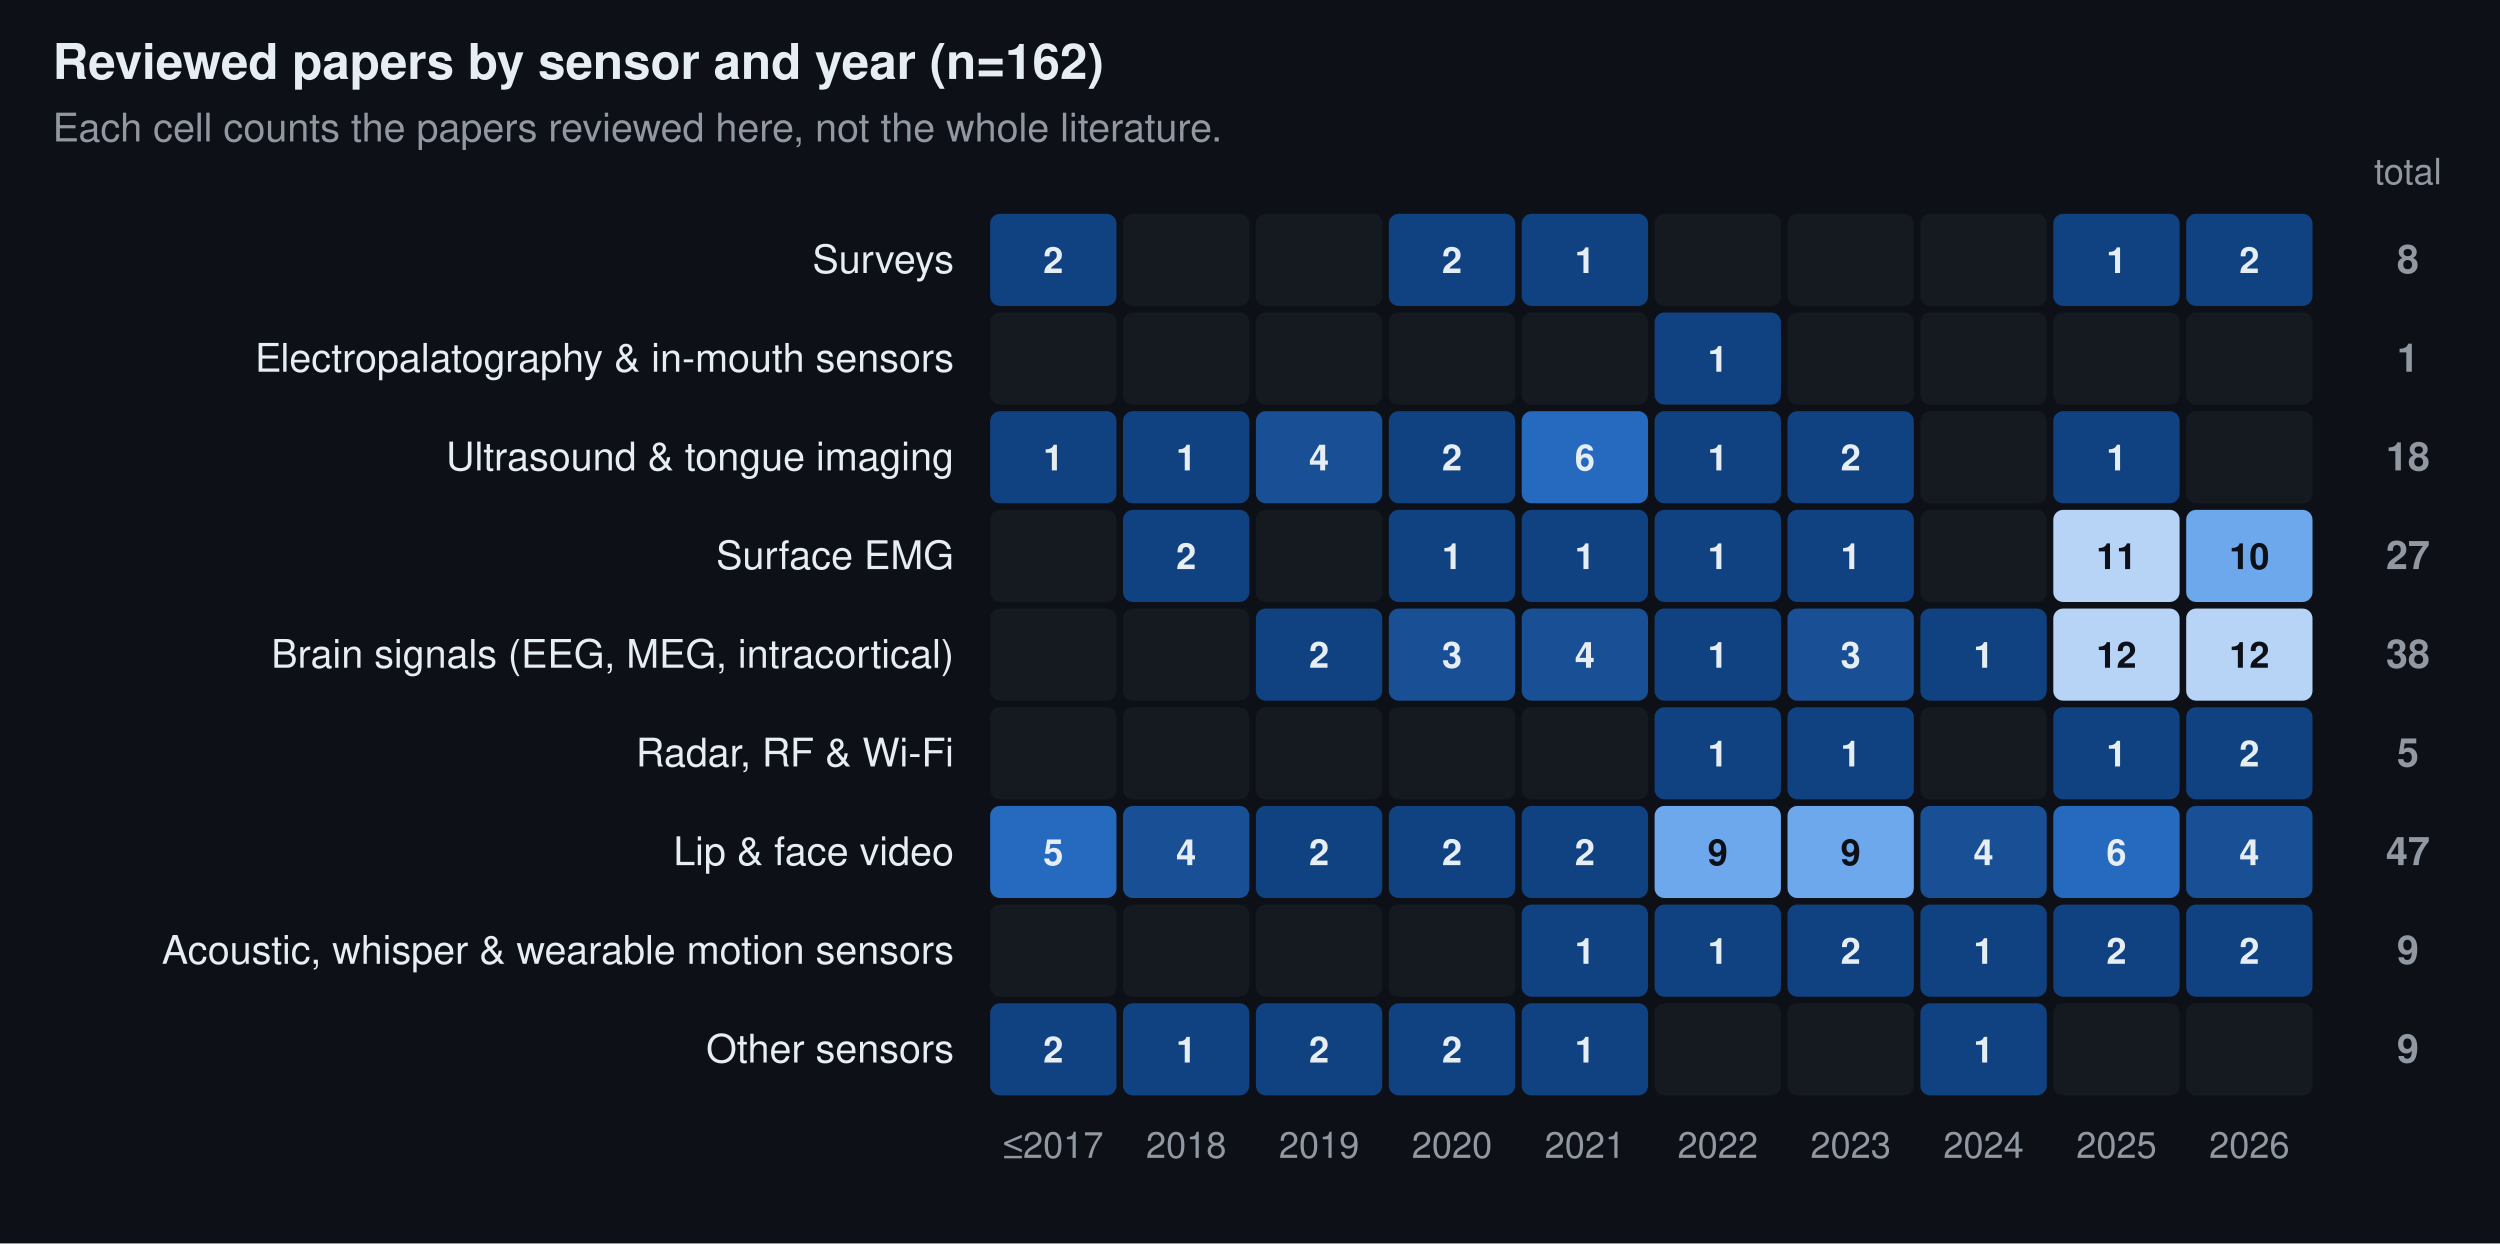
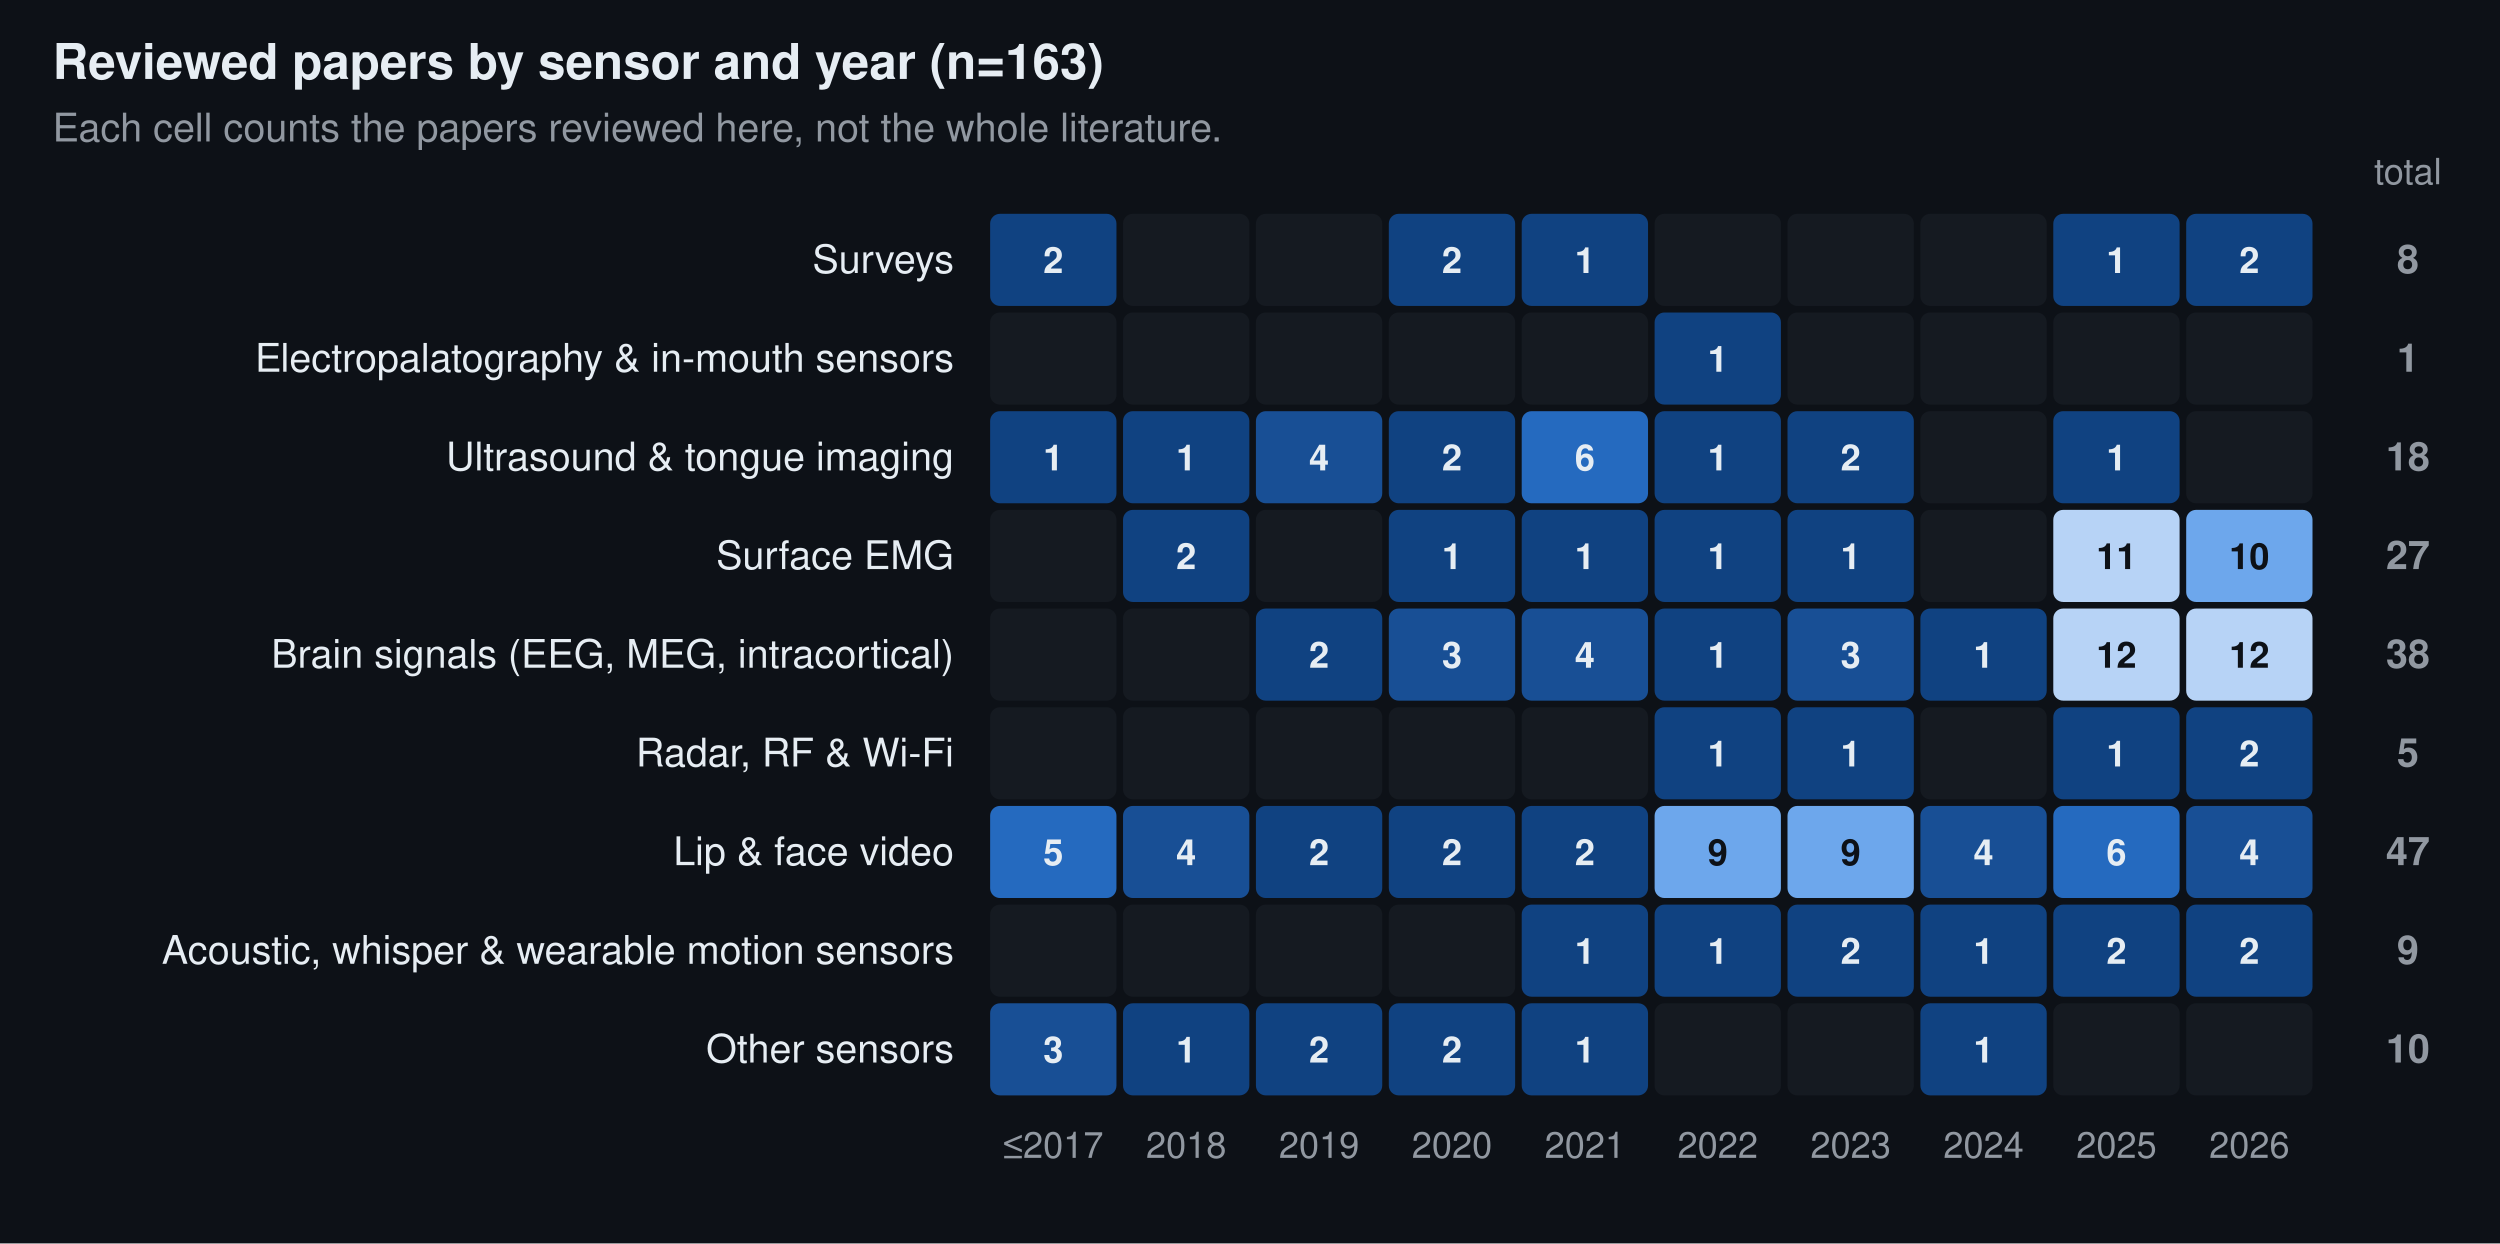
- <svg xmlns="http://www.w3.org/2000/svg" width="760" height="378" viewBox="0 0 760 378" font-family="-apple-system, BlinkMacSystemFont, 'Segoe UI', Helvetica, Arial, sans-serif" role="img" aria-label="Reviewed papers by sensor and year (n=162)">
+ <svg xmlns="http://www.w3.org/2000/svg" width="760" height="378" viewBox="0 0 760 378" font-family="-apple-system, BlinkMacSystemFont, 'Segoe UI', Helvetica, Arial, sans-serif" role="img" aria-label="Reviewed papers by sensor and year (n=163)">
  <rect width="760" height="378" fill="#0d1117" />
-   <text x="16.0" y="24.0" font-size="15" fill="#e6edf3" text-anchor="start" font-weight="600">Reviewed papers by sensor and year (n=162)</text>
+   <text x="16.0" y="24.0" font-size="15" fill="#e6edf3" text-anchor="start" font-weight="600">Reviewed papers by sensor and year (n=163)</text>
  <text x="16.0" y="43.0" font-size="12" fill="#9198a1" text-anchor="start">Each cell counts the papers reviewed here, not the whole literature.</text>
  <text x="320.2" y="352.0" font-size="11" fill="#9198a1" text-anchor="middle">≤2017</text>
  <text x="360.6" y="352.0" font-size="11" fill="#9198a1" text-anchor="middle">2018</text>
  <text x="401.0" y="352.0" font-size="11" fill="#9198a1" text-anchor="middle">2019</text>
  <text x="441.4" y="352.0" font-size="11" fill="#9198a1" text-anchor="middle">2020</text>
  <text x="481.8" y="352.0" font-size="11" fill="#9198a1" text-anchor="middle">2021</text>
  <text x="522.2" y="352.0" font-size="11" fill="#9198a1" text-anchor="middle">2022</text>
  <text x="562.6" y="352.0" font-size="11" fill="#9198a1" text-anchor="middle">2023</text>
  <text x="603.0" y="352.0" font-size="11" fill="#9198a1" text-anchor="middle">2024</text>
  <text x="643.4" y="352.0" font-size="11" fill="#9198a1" text-anchor="middle">2025</text>
  <text x="683.8" y="352.0" font-size="11" fill="#9198a1" text-anchor="middle">2026</text>
  <text x="732.0" y="56.0" font-size="11" fill="#9198a1" text-anchor="middle">total</text>
  <text x="290.0" y="83.0" font-size="12" fill="#e6edf3" text-anchor="end">Surveys</text>
  <rect x="301.0" y="65.0" width="38.4" height="28.0" rx="3" fill="#104281" />
  <text x="320.2" y="83.0" font-size="11" fill="#e6edf3" text-anchor="middle" font-weight="600">2</text>
  <rect x="341.4" y="65.0" width="38.4" height="28.0" rx="3" fill="#151a21" />
  <rect x="381.8" y="65.0" width="38.4" height="28.0" rx="3" fill="#151a21" />
  <rect x="422.2" y="65.0" width="38.4" height="28.0" rx="3" fill="#104281" />
  <text x="441.4" y="83.0" font-size="11" fill="#e6edf3" text-anchor="middle" font-weight="600">2</text>
  <rect x="462.6" y="65.0" width="38.4" height="28.0" rx="3" fill="#104281" />
  <text x="481.8" y="83.0" font-size="11" fill="#e6edf3" text-anchor="middle" font-weight="600">1</text>
  <rect x="503.0" y="65.0" width="38.4" height="28.0" rx="3" fill="#151a21" />
  <rect x="543.4" y="65.0" width="38.4" height="28.0" rx="3" fill="#151a21" />
  <rect x="583.8" y="65.0" width="38.4" height="28.0" rx="3" fill="#151a21" />
  <rect x="624.2" y="65.0" width="38.4" height="28.0" rx="3" fill="#104281" />
  <text x="643.4" y="83.0" font-size="11" fill="#e6edf3" text-anchor="middle" font-weight="600">1</text>
  <rect x="664.6" y="65.0" width="38.4" height="28.0" rx="3" fill="#104281" />
  <text x="683.8" y="83.0" font-size="11" fill="#e6edf3" text-anchor="middle" font-weight="600">2</text>
  <text x="732.0" y="83.0" font-size="12" fill="#9198a1" text-anchor="middle" font-weight="600">8</text>
  <text x="290.0" y="113.0" font-size="12" fill="#e6edf3" text-anchor="end">Electropalatography &amp; in-mouth sensors</text>
  <rect x="301.0" y="95.0" width="38.4" height="28.0" rx="3" fill="#151a21" />
  <rect x="341.4" y="95.0" width="38.4" height="28.0" rx="3" fill="#151a21" />
  <rect x="381.8" y="95.0" width="38.4" height="28.0" rx="3" fill="#151a21" />
  <rect x="422.2" y="95.0" width="38.4" height="28.0" rx="3" fill="#151a21" />
  <rect x="462.6" y="95.0" width="38.4" height="28.0" rx="3" fill="#151a21" />
  <rect x="503.0" y="95.0" width="38.4" height="28.0" rx="3" fill="#104281" />
  <text x="522.2" y="113.0" font-size="11" fill="#e6edf3" text-anchor="middle" font-weight="600">1</text>
  <rect x="543.4" y="95.0" width="38.4" height="28.0" rx="3" fill="#151a21" />
  <rect x="583.8" y="95.0" width="38.4" height="28.0" rx="3" fill="#151a21" />
  <rect x="624.2" y="95.0" width="38.4" height="28.0" rx="3" fill="#151a21" />
  <rect x="664.6" y="95.0" width="38.4" height="28.0" rx="3" fill="#151a21" />
  <text x="732.0" y="113.0" font-size="12" fill="#9198a1" text-anchor="middle" font-weight="600">1</text>
  <text x="290.0" y="143.0" font-size="12" fill="#e6edf3" text-anchor="end">Ultrasound &amp; tongue imaging</text>
  <rect x="301.0" y="125.0" width="38.4" height="28.0" rx="3" fill="#104281" />
  <text x="320.2" y="143.0" font-size="11" fill="#e6edf3" text-anchor="middle" font-weight="600">1</text>
  <rect x="341.4" y="125.0" width="38.4" height="28.0" rx="3" fill="#104281" />
  <text x="360.6" y="143.0" font-size="11" fill="#e6edf3" text-anchor="middle" font-weight="600">1</text>
  <rect x="381.8" y="125.0" width="38.4" height="28.0" rx="3" fill="#184f95" />
  <text x="401.0" y="143.0" font-size="11" fill="#e6edf3" text-anchor="middle" font-weight="600">4</text>
  <rect x="422.2" y="125.0" width="38.4" height="28.0" rx="3" fill="#104281" />
  <text x="441.4" y="143.0" font-size="11" fill="#e6edf3" text-anchor="middle" font-weight="600">2</text>
  <rect x="462.6" y="125.0" width="38.4" height="28.0" rx="3" fill="#256abf" />
  <text x="481.8" y="143.0" font-size="11" fill="#e6edf3" text-anchor="middle" font-weight="600">6</text>
  <rect x="503.0" y="125.0" width="38.4" height="28.0" rx="3" fill="#104281" />
  <text x="522.2" y="143.0" font-size="11" fill="#e6edf3" text-anchor="middle" font-weight="600">1</text>
  <rect x="543.4" y="125.0" width="38.4" height="28.0" rx="3" fill="#104281" />
  <text x="562.6" y="143.0" font-size="11" fill="#e6edf3" text-anchor="middle" font-weight="600">2</text>
  <rect x="583.8" y="125.0" width="38.4" height="28.0" rx="3" fill="#151a21" />
  <rect x="624.2" y="125.0" width="38.4" height="28.0" rx="3" fill="#104281" />
  <text x="643.4" y="143.0" font-size="11" fill="#e6edf3" text-anchor="middle" font-weight="600">1</text>
  <rect x="664.6" y="125.0" width="38.4" height="28.0" rx="3" fill="#151a21" />
  <text x="732.0" y="143.0" font-size="12" fill="#9198a1" text-anchor="middle" font-weight="600">18</text>
  <text x="290.0" y="173.0" font-size="12" fill="#e6edf3" text-anchor="end">Surface EMG</text>
  <rect x="301.0" y="155.0" width="38.4" height="28.0" rx="3" fill="#151a21" />
  <rect x="341.4" y="155.0" width="38.4" height="28.0" rx="3" fill="#104281" />
  <text x="360.6" y="173.0" font-size="11" fill="#e6edf3" text-anchor="middle" font-weight="600">2</text>
  <rect x="381.8" y="155.0" width="38.4" height="28.0" rx="3" fill="#151a21" />
  <rect x="422.2" y="155.0" width="38.4" height="28.0" rx="3" fill="#104281" />
  <text x="441.4" y="173.0" font-size="11" fill="#e6edf3" text-anchor="middle" font-weight="600">1</text>
  <rect x="462.6" y="155.0" width="38.4" height="28.0" rx="3" fill="#104281" />
  <text x="481.8" y="173.0" font-size="11" fill="#e6edf3" text-anchor="middle" font-weight="600">1</text>
  <rect x="503.0" y="155.0" width="38.4" height="28.0" rx="3" fill="#104281" />
  <text x="522.2" y="173.0" font-size="11" fill="#e6edf3" text-anchor="middle" font-weight="600">1</text>
  <rect x="543.4" y="155.0" width="38.4" height="28.0" rx="3" fill="#104281" />
  <text x="562.6" y="173.0" font-size="11" fill="#e6edf3" text-anchor="middle" font-weight="600">1</text>
  <rect x="583.8" y="155.0" width="38.4" height="28.0" rx="3" fill="#151a21" />
  <rect x="624.2" y="155.0" width="38.4" height="28.0" rx="3" fill="#b7d3f6" />
  <text x="643.4" y="173.0" font-size="11" fill="#0d1117" text-anchor="middle" font-weight="600">11</text>
  <rect x="664.6" y="155.0" width="38.4" height="28.0" rx="3" fill="#6da7ec" />
  <text x="683.8" y="173.0" font-size="11" fill="#0d1117" text-anchor="middle" font-weight="600">10</text>
  <text x="732.0" y="173.0" font-size="12" fill="#9198a1" text-anchor="middle" font-weight="600">27</text>
  <text x="290.0" y="203.0" font-size="12" fill="#e6edf3" text-anchor="end">Brain signals (EEG, MEG, intracortical)</text>
  <rect x="301.0" y="185.0" width="38.4" height="28.0" rx="3" fill="#151a21" />
  <rect x="341.4" y="185.0" width="38.4" height="28.0" rx="3" fill="#151a21" />
  <rect x="381.8" y="185.0" width="38.4" height="28.0" rx="3" fill="#104281" />
  <text x="401.0" y="203.0" font-size="11" fill="#e6edf3" text-anchor="middle" font-weight="600">2</text>
  <rect x="422.2" y="185.0" width="38.4" height="28.0" rx="3" fill="#184f95" />
  <text x="441.4" y="203.0" font-size="11" fill="#e6edf3" text-anchor="middle" font-weight="600">3</text>
  <rect x="462.6" y="185.0" width="38.4" height="28.0" rx="3" fill="#184f95" />
  <text x="481.8" y="203.0" font-size="11" fill="#e6edf3" text-anchor="middle" font-weight="600">4</text>
  <rect x="503.0" y="185.0" width="38.4" height="28.0" rx="3" fill="#104281" />
  <text x="522.2" y="203.0" font-size="11" fill="#e6edf3" text-anchor="middle" font-weight="600">1</text>
  <rect x="543.4" y="185.0" width="38.4" height="28.0" rx="3" fill="#184f95" />
  <text x="562.6" y="203.0" font-size="11" fill="#e6edf3" text-anchor="middle" font-weight="600">3</text>
  <rect x="583.8" y="185.0" width="38.4" height="28.0" rx="3" fill="#104281" />
  <text x="603.0" y="203.0" font-size="11" fill="#e6edf3" text-anchor="middle" font-weight="600">1</text>
  <rect x="624.2" y="185.0" width="38.4" height="28.0" rx="3" fill="#b7d3f6" />
  <text x="643.4" y="203.0" font-size="11" fill="#0d1117" text-anchor="middle" font-weight="600">12</text>
  <rect x="664.6" y="185.0" width="38.4" height="28.0" rx="3" fill="#b7d3f6" />
  <text x="683.8" y="203.0" font-size="11" fill="#0d1117" text-anchor="middle" font-weight="600">12</text>
  <text x="732.0" y="203.0" font-size="12" fill="#9198a1" text-anchor="middle" font-weight="600">38</text>
  <text x="290.0" y="233.0" font-size="12" fill="#e6edf3" text-anchor="end">Radar, RF &amp; Wi-Fi</text>
  <rect x="301.0" y="215.0" width="38.4" height="28.0" rx="3" fill="#151a21" />
  <rect x="341.4" y="215.0" width="38.4" height="28.0" rx="3" fill="#151a21" />
  <rect x="381.8" y="215.0" width="38.4" height="28.0" rx="3" fill="#151a21" />
  <rect x="422.2" y="215.0" width="38.4" height="28.0" rx="3" fill="#151a21" />
  <rect x="462.6" y="215.0" width="38.4" height="28.0" rx="3" fill="#151a21" />
  <rect x="503.0" y="215.0" width="38.4" height="28.0" rx="3" fill="#104281" />
  <text x="522.2" y="233.0" font-size="11" fill="#e6edf3" text-anchor="middle" font-weight="600">1</text>
  <rect x="543.4" y="215.0" width="38.4" height="28.0" rx="3" fill="#104281" />
  <text x="562.6" y="233.0" font-size="11" fill="#e6edf3" text-anchor="middle" font-weight="600">1</text>
  <rect x="583.8" y="215.0" width="38.4" height="28.0" rx="3" fill="#151a21" />
  <rect x="624.2" y="215.0" width="38.4" height="28.0" rx="3" fill="#104281" />
  <text x="643.4" y="233.0" font-size="11" fill="#e6edf3" text-anchor="middle" font-weight="600">1</text>
  <rect x="664.6" y="215.0" width="38.4" height="28.0" rx="3" fill="#104281" />
  <text x="683.8" y="233.0" font-size="11" fill="#e6edf3" text-anchor="middle" font-weight="600">2</text>
  <text x="732.0" y="233.0" font-size="12" fill="#9198a1" text-anchor="middle" font-weight="600">5</text>
  <text x="290.0" y="263.0" font-size="12" fill="#e6edf3" text-anchor="end">Lip &amp; face video</text>
  <rect x="301.0" y="245.0" width="38.4" height="28.0" rx="3" fill="#256abf" />
  <text x="320.2" y="263.0" font-size="11" fill="#e6edf3" text-anchor="middle" font-weight="600">5</text>
  <rect x="341.4" y="245.0" width="38.4" height="28.0" rx="3" fill="#184f95" />
  <text x="360.6" y="263.0" font-size="11" fill="#e6edf3" text-anchor="middle" font-weight="600">4</text>
  <rect x="381.8" y="245.0" width="38.4" height="28.0" rx="3" fill="#104281" />
  <text x="401.0" y="263.0" font-size="11" fill="#e6edf3" text-anchor="middle" font-weight="600">2</text>
  <rect x="422.2" y="245.0" width="38.4" height="28.0" rx="3" fill="#104281" />
  <text x="441.4" y="263.0" font-size="11" fill="#e6edf3" text-anchor="middle" font-weight="600">2</text>
  <rect x="462.6" y="245.0" width="38.4" height="28.0" rx="3" fill="#104281" />
  <text x="481.8" y="263.0" font-size="11" fill="#e6edf3" text-anchor="middle" font-weight="600">2</text>
  <rect x="503.0" y="245.0" width="38.4" height="28.0" rx="3" fill="#6da7ec" />
  <text x="522.2" y="263.0" font-size="11" fill="#0d1117" text-anchor="middle" font-weight="600">9</text>
  <rect x="543.4" y="245.0" width="38.4" height="28.0" rx="3" fill="#6da7ec" />
  <text x="562.6" y="263.0" font-size="11" fill="#0d1117" text-anchor="middle" font-weight="600">9</text>
  <rect x="583.8" y="245.0" width="38.4" height="28.0" rx="3" fill="#184f95" />
  <text x="603.0" y="263.0" font-size="11" fill="#e6edf3" text-anchor="middle" font-weight="600">4</text>
  <rect x="624.2" y="245.0" width="38.4" height="28.0" rx="3" fill="#256abf" />
  <text x="643.4" y="263.0" font-size="11" fill="#e6edf3" text-anchor="middle" font-weight="600">6</text>
  <rect x="664.6" y="245.0" width="38.4" height="28.0" rx="3" fill="#184f95" />
  <text x="683.8" y="263.0" font-size="11" fill="#e6edf3" text-anchor="middle" font-weight="600">4</text>
  <text x="732.0" y="263.0" font-size="12" fill="#9198a1" text-anchor="middle" font-weight="600">47</text>
  <text x="290.0" y="293.0" font-size="12" fill="#e6edf3" text-anchor="end">Acoustic, whisper &amp; wearable motion sensors</text>
  <rect x="301.0" y="275.0" width="38.4" height="28.0" rx="3" fill="#151a21" />
  <rect x="341.4" y="275.0" width="38.4" height="28.0" rx="3" fill="#151a21" />
  <rect x="381.8" y="275.0" width="38.4" height="28.0" rx="3" fill="#151a21" />
  <rect x="422.2" y="275.0" width="38.4" height="28.0" rx="3" fill="#151a21" />
  <rect x="462.6" y="275.0" width="38.4" height="28.0" rx="3" fill="#104281" />
  <text x="481.8" y="293.0" font-size="11" fill="#e6edf3" text-anchor="middle" font-weight="600">1</text>
  <rect x="503.0" y="275.0" width="38.4" height="28.0" rx="3" fill="#104281" />
  <text x="522.2" y="293.0" font-size="11" fill="#e6edf3" text-anchor="middle" font-weight="600">1</text>
  <rect x="543.4" y="275.0" width="38.4" height="28.0" rx="3" fill="#104281" />
  <text x="562.6" y="293.0" font-size="11" fill="#e6edf3" text-anchor="middle" font-weight="600">2</text>
  <rect x="583.8" y="275.0" width="38.4" height="28.0" rx="3" fill="#104281" />
  <text x="603.0" y="293.0" font-size="11" fill="#e6edf3" text-anchor="middle" font-weight="600">1</text>
  <rect x="624.2" y="275.0" width="38.4" height="28.0" rx="3" fill="#104281" />
  <text x="643.4" y="293.0" font-size="11" fill="#e6edf3" text-anchor="middle" font-weight="600">2</text>
  <rect x="664.6" y="275.0" width="38.4" height="28.0" rx="3" fill="#104281" />
  <text x="683.8" y="293.0" font-size="11" fill="#e6edf3" text-anchor="middle" font-weight="600">2</text>
  <text x="732.0" y="293.0" font-size="12" fill="#9198a1" text-anchor="middle" font-weight="600">9</text>
  <text x="290.0" y="323.0" font-size="12" fill="#e6edf3" text-anchor="end">Other sensors</text>
-   <rect x="301.0" y="305.0" width="38.4" height="28.0" rx="3" fill="#104281" />
-   <text x="320.2" y="323.0" font-size="11" fill="#e6edf3" text-anchor="middle" font-weight="600">2</text>
+   <rect x="301.0" y="305.0" width="38.4" height="28.0" rx="3" fill="#184f95" />
+   <text x="320.2" y="323.0" font-size="11" fill="#e6edf3" text-anchor="middle" font-weight="600">3</text>
  <rect x="341.4" y="305.0" width="38.4" height="28.0" rx="3" fill="#104281" />
  <text x="360.6" y="323.0" font-size="11" fill="#e6edf3" text-anchor="middle" font-weight="600">1</text>
  <rect x="381.8" y="305.0" width="38.4" height="28.0" rx="3" fill="#104281" />
  <text x="401.0" y="323.0" font-size="11" fill="#e6edf3" text-anchor="middle" font-weight="600">2</text>
  <rect x="422.2" y="305.0" width="38.4" height="28.0" rx="3" fill="#104281" />
  <text x="441.4" y="323.0" font-size="11" fill="#e6edf3" text-anchor="middle" font-weight="600">2</text>
  <rect x="462.6" y="305.0" width="38.4" height="28.0" rx="3" fill="#104281" />
  <text x="481.8" y="323.0" font-size="11" fill="#e6edf3" text-anchor="middle" font-weight="600">1</text>
  <rect x="503.0" y="305.0" width="38.4" height="28.0" rx="3" fill="#151a21" />
  <rect x="543.4" y="305.0" width="38.4" height="28.0" rx="3" fill="#151a21" />
  <rect x="583.8" y="305.0" width="38.4" height="28.0" rx="3" fill="#104281" />
  <text x="603.0" y="323.0" font-size="11" fill="#e6edf3" text-anchor="middle" font-weight="600">1</text>
  <rect x="624.2" y="305.0" width="38.4" height="28.0" rx="3" fill="#151a21" />
  <rect x="664.6" y="305.0" width="38.4" height="28.0" rx="3" fill="#151a21" />
-   <text x="732.0" y="323.0" font-size="12" fill="#9198a1" text-anchor="middle" font-weight="600">9</text>
+   <text x="732.0" y="323.0" font-size="12" fill="#9198a1" text-anchor="middle" font-weight="600">10</text>
</svg>
